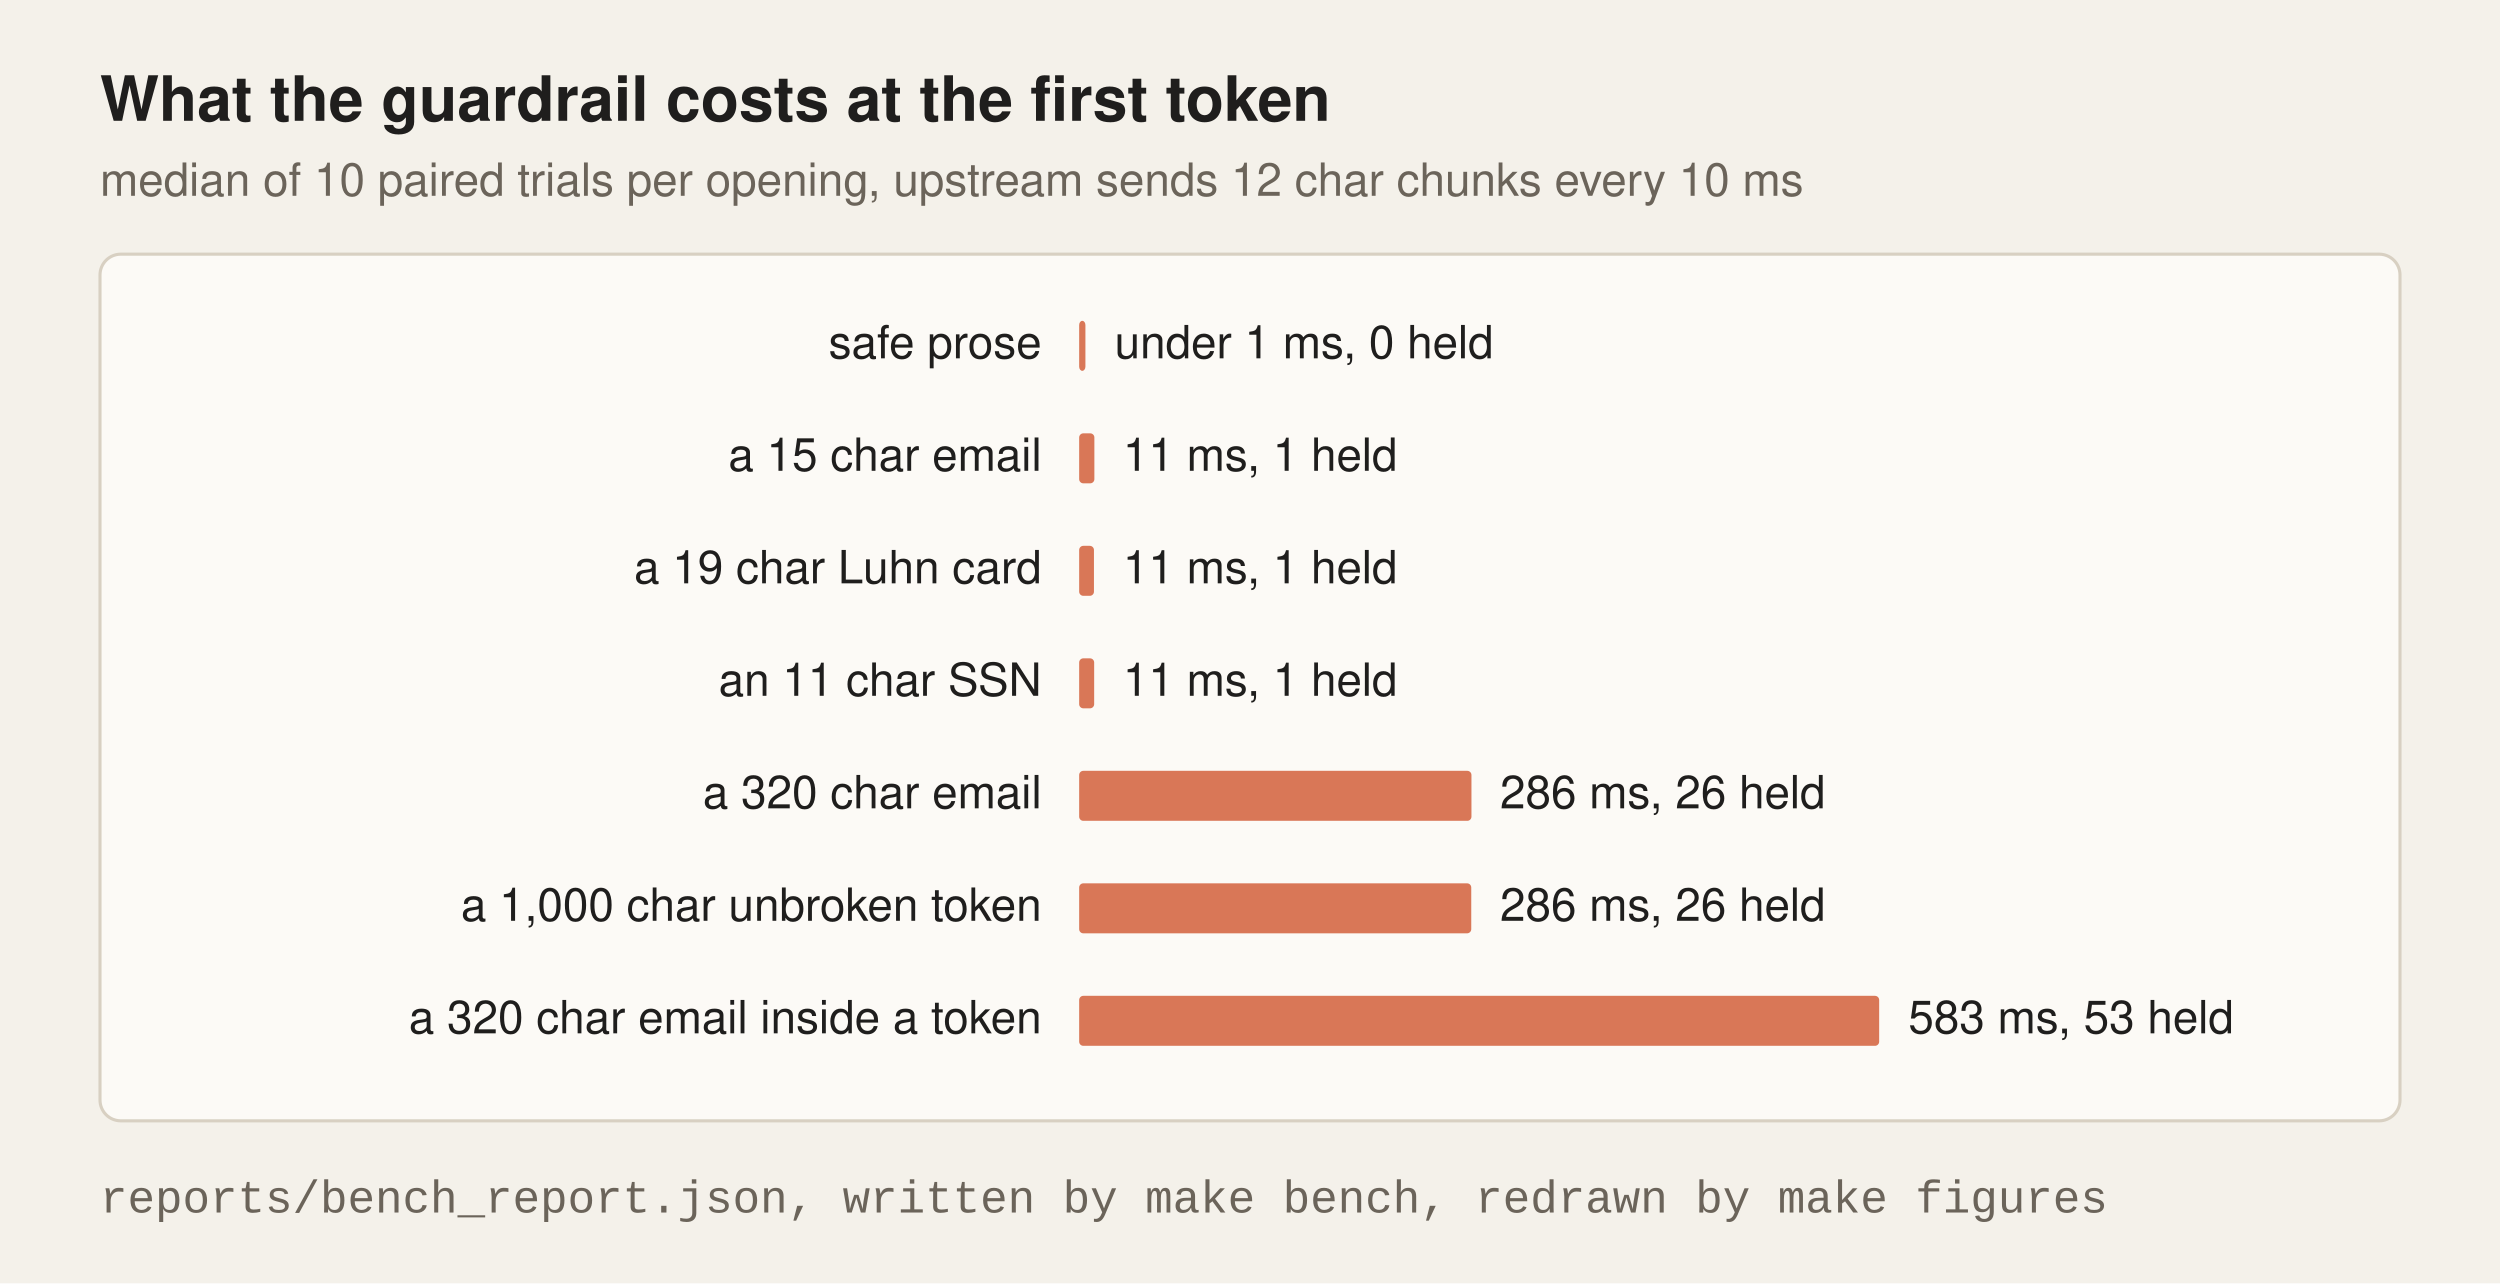
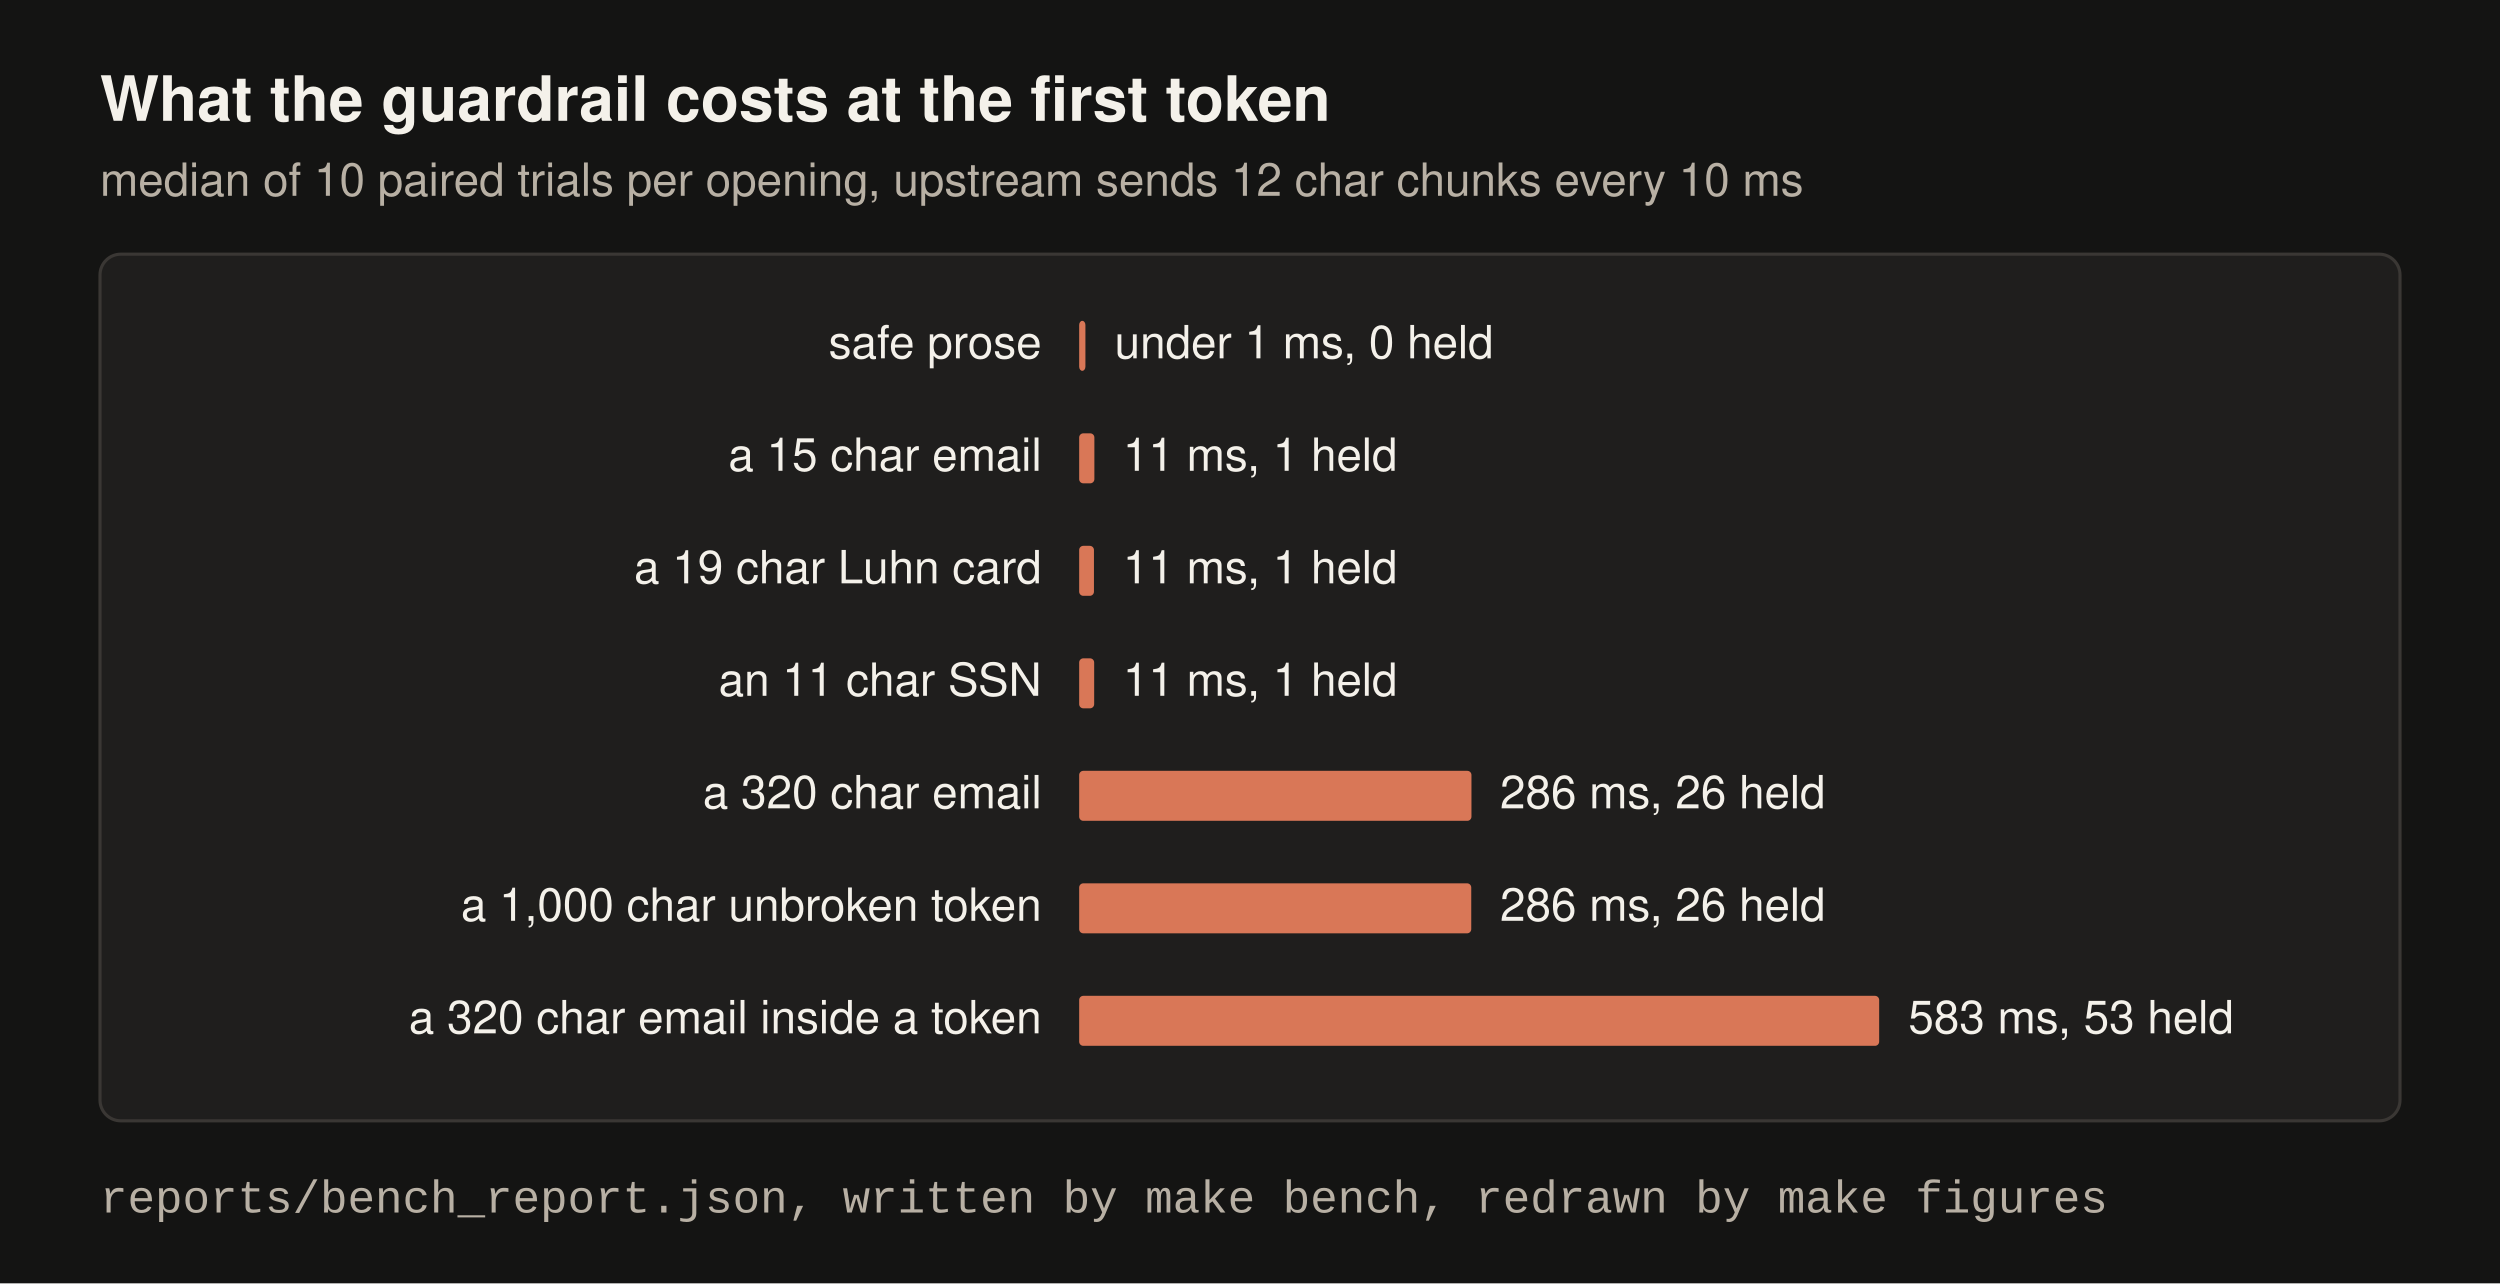
<svg xmlns="http://www.w3.org/2000/svg" viewBox="0 0 1200 616" role="img" aria-label="Time to first token that the guardrail adds, by what the response opens with">
-   <rect x="0" y="0" width="1200" height="616" fill="#F4F1EA" />
-   <text x="48" y="58" font-family="Helvetica Neue,Helvetica,Arial,sans-serif" font-size="30" font-weight="700" fill="#1F1E1D" text-anchor="start">What the guardrail costs at the first token</text>
-   <text x="48" y="94" font-family="Helvetica Neue,Helvetica,Arial,sans-serif" font-size="22" font-weight="400" fill="#6B645A" text-anchor="start">median of 10 paired trials per opening, upstream sends 12 char chunks every 10 ms</text>
-   <rect x="48" y="122" width="1104" height="416" rx="10" fill="#FCFAF6" stroke="#D8D0C2" stroke-width="1.5" />
-   <text x="500" y="172" font-family="Helvetica Neue,Helvetica,Arial,sans-serif" font-size="22" font-weight="400" fill="#1F1E1D" text-anchor="end">safe prose</text>
+   <rect x="0" y="0" width="1200" height="616" fill="#141413" />
+   <text x="48" y="58" font-family="Helvetica Neue,Helvetica,Arial,sans-serif" font-size="30" font-weight="700" fill="#F4F1EA" text-anchor="start">What the guardrail costs at the first token</text>
+   <text x="48" y="94" font-family="Helvetica Neue,Helvetica,Arial,sans-serif" font-size="22" font-weight="400" fill="#B8B0A4" text-anchor="start">median of 10 paired trials per opening, upstream sends 12 char chunks every 10 ms</text>
+   <rect x="48" y="122" width="1104" height="416" rx="10" fill="#1F1E1D" stroke="#3A3734" stroke-width="1.5" />
+   <text x="500" y="172" font-family="Helvetica Neue,Helvetica,Arial,sans-serif" font-size="22" font-weight="400" fill="#F4F1EA" text-anchor="end">safe prose</text>
  <rect x="518" y="154" width="3" height="24" rx="2" fill="#D97757" />
-   <text x="535" y="172" font-family="Helvetica Neue,Helvetica,Arial,sans-serif" font-size="22" font-weight="400" fill="#1F1E1D" text-anchor="start">under 1 ms, 0 held</text>
-   <text x="500" y="226" font-family="Helvetica Neue,Helvetica,Arial,sans-serif" font-size="22" font-weight="400" fill="#1F1E1D" text-anchor="end">a 15 char email</text>
+   <text x="535" y="172" font-family="Helvetica Neue,Helvetica,Arial,sans-serif" font-size="22" font-weight="400" fill="#F4F1EA" text-anchor="start">under 1 ms, 0 held</text>
+   <text x="500" y="226" font-family="Helvetica Neue,Helvetica,Arial,sans-serif" font-size="22" font-weight="400" fill="#F4F1EA" text-anchor="end">a 15 char email</text>
  <rect x="518" y="208" width="7.3" height="24" rx="2" fill="#D97757" />
-   <text x="539" y="226" font-family="Helvetica Neue,Helvetica,Arial,sans-serif" font-size="22" font-weight="400" fill="#1F1E1D" text-anchor="start">11 ms, 1 held</text>
-   <text x="500" y="280" font-family="Helvetica Neue,Helvetica,Arial,sans-serif" font-size="22" font-weight="400" fill="#1F1E1D" text-anchor="end">a 19 char Luhn card</text>
+   <text x="539" y="226" font-family="Helvetica Neue,Helvetica,Arial,sans-serif" font-size="22" font-weight="400" fill="#F4F1EA" text-anchor="start">11 ms, 1 held</text>
+   <text x="500" y="280" font-family="Helvetica Neue,Helvetica,Arial,sans-serif" font-size="22" font-weight="400" fill="#F4F1EA" text-anchor="end">a 19 char Luhn card</text>
  <rect x="518" y="262" width="7.1" height="24" rx="2" fill="#D97757" />
-   <text x="539" y="280" font-family="Helvetica Neue,Helvetica,Arial,sans-serif" font-size="22" font-weight="400" fill="#1F1E1D" text-anchor="start">11 ms, 1 held</text>
-   <text x="500" y="334" font-family="Helvetica Neue,Helvetica,Arial,sans-serif" font-size="22" font-weight="400" fill="#1F1E1D" text-anchor="end">an 11 char SSN</text>
+   <text x="539" y="280" font-family="Helvetica Neue,Helvetica,Arial,sans-serif" font-size="22" font-weight="400" fill="#F4F1EA" text-anchor="start">11 ms, 1 held</text>
+   <text x="500" y="334" font-family="Helvetica Neue,Helvetica,Arial,sans-serif" font-size="22" font-weight="400" fill="#F4F1EA" text-anchor="end">an 11 char SSN</text>
  <rect x="518" y="316" width="7.2" height="24" rx="2" fill="#D97757" />
-   <text x="539" y="334" font-family="Helvetica Neue,Helvetica,Arial,sans-serif" font-size="22" font-weight="400" fill="#1F1E1D" text-anchor="start">11 ms, 1 held</text>
-   <text x="500" y="388" font-family="Helvetica Neue,Helvetica,Arial,sans-serif" font-size="22" font-weight="400" fill="#1F1E1D" text-anchor="end">a 320 char email</text>
+   <text x="539" y="334" font-family="Helvetica Neue,Helvetica,Arial,sans-serif" font-size="22" font-weight="400" fill="#F4F1EA" text-anchor="start">11 ms, 1 held</text>
+   <text x="500" y="388" font-family="Helvetica Neue,Helvetica,Arial,sans-serif" font-size="22" font-weight="400" fill="#F4F1EA" text-anchor="end">a 320 char email</text>
  <rect x="518" y="370" width="188.3" height="24" rx="2" fill="#D97757" />
-   <text x="720" y="388" font-family="Helvetica Neue,Helvetica,Arial,sans-serif" font-size="22" font-weight="400" fill="#1F1E1D" text-anchor="start">286 ms, 26 held</text>
-   <text x="500" y="442" font-family="Helvetica Neue,Helvetica,Arial,sans-serif" font-size="22" font-weight="400" fill="#1F1E1D" text-anchor="end">a 1,000 char unbroken token</text>
+   <text x="720" y="388" font-family="Helvetica Neue,Helvetica,Arial,sans-serif" font-size="22" font-weight="400" fill="#F4F1EA" text-anchor="start">286 ms, 26 held</text>
+   <text x="500" y="442" font-family="Helvetica Neue,Helvetica,Arial,sans-serif" font-size="22" font-weight="400" fill="#F4F1EA" text-anchor="end">a 1,000 char unbroken token</text>
  <rect x="518" y="424" width="188.2" height="24" rx="2" fill="#D97757" />
-   <text x="720" y="442" font-family="Helvetica Neue,Helvetica,Arial,sans-serif" font-size="22" font-weight="400" fill="#1F1E1D" text-anchor="start">286 ms, 26 held</text>
-   <text x="500" y="496" font-family="Helvetica Neue,Helvetica,Arial,sans-serif" font-size="22" font-weight="400" fill="#1F1E1D" text-anchor="end">a 320 char email inside a token</text>
+   <text x="720" y="442" font-family="Helvetica Neue,Helvetica,Arial,sans-serif" font-size="22" font-weight="400" fill="#F4F1EA" text-anchor="start">286 ms, 26 held</text>
+   <text x="500" y="496" font-family="Helvetica Neue,Helvetica,Arial,sans-serif" font-size="22" font-weight="400" fill="#F4F1EA" text-anchor="end">a 320 char email inside a token</text>
  <rect x="518" y="478" width="384" height="24" rx="2" fill="#D97757" />
-   <text x="916" y="496" font-family="Helvetica Neue,Helvetica,Arial,sans-serif" font-size="22" font-weight="400" fill="#1F1E1D" text-anchor="start">583 ms, 53 held</text>
-   <text x="48" y="582" font-family="SFMono-Regular,Menlo,Consolas,Liberation Mono,monospace" font-size="22" font-weight="400" fill="#6B645A" text-anchor="start">reports/bench_report.json, written by make bench, redrawn by make figures</text>
+   <text x="916" y="496" font-family="Helvetica Neue,Helvetica,Arial,sans-serif" font-size="22" font-weight="400" fill="#F4F1EA" text-anchor="start">583 ms, 53 held</text>
+   <text x="48" y="582" font-family="SFMono-Regular,Menlo,Consolas,Liberation Mono,monospace" font-size="22" font-weight="400" fill="#B8B0A4" text-anchor="start">reports/bench_report.json, written by make bench, redrawn by make figures</text>
</svg>
